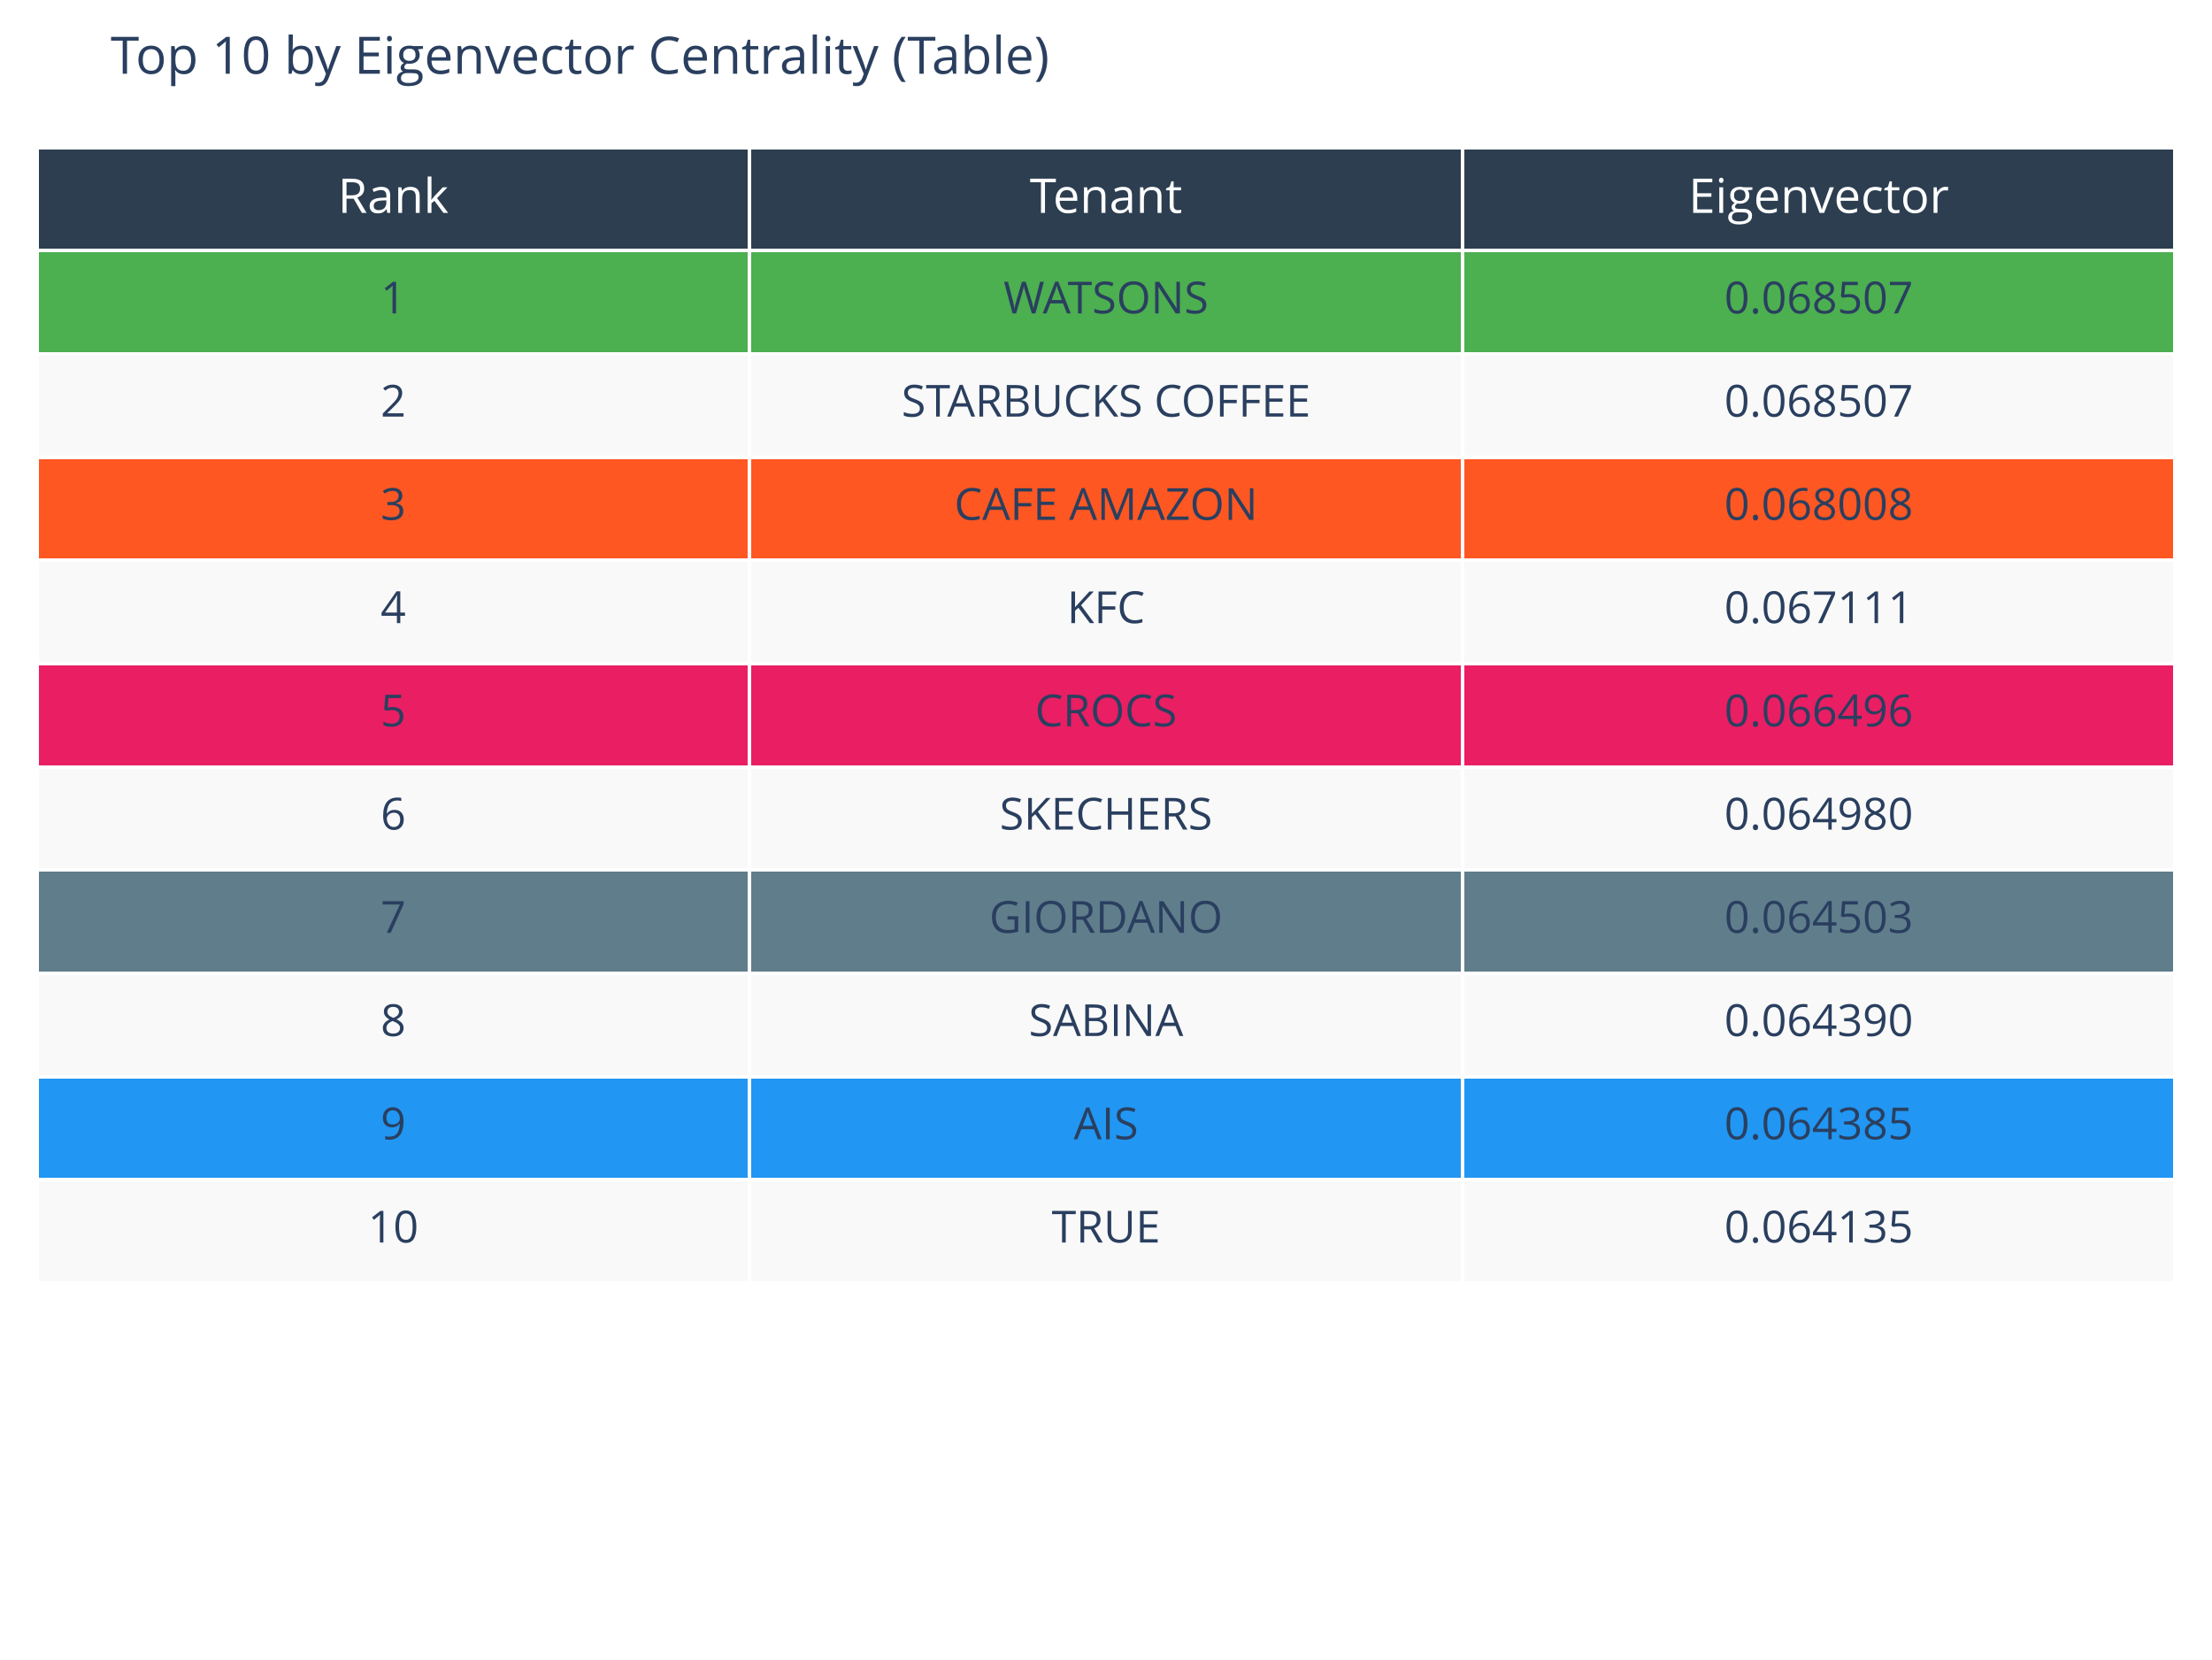
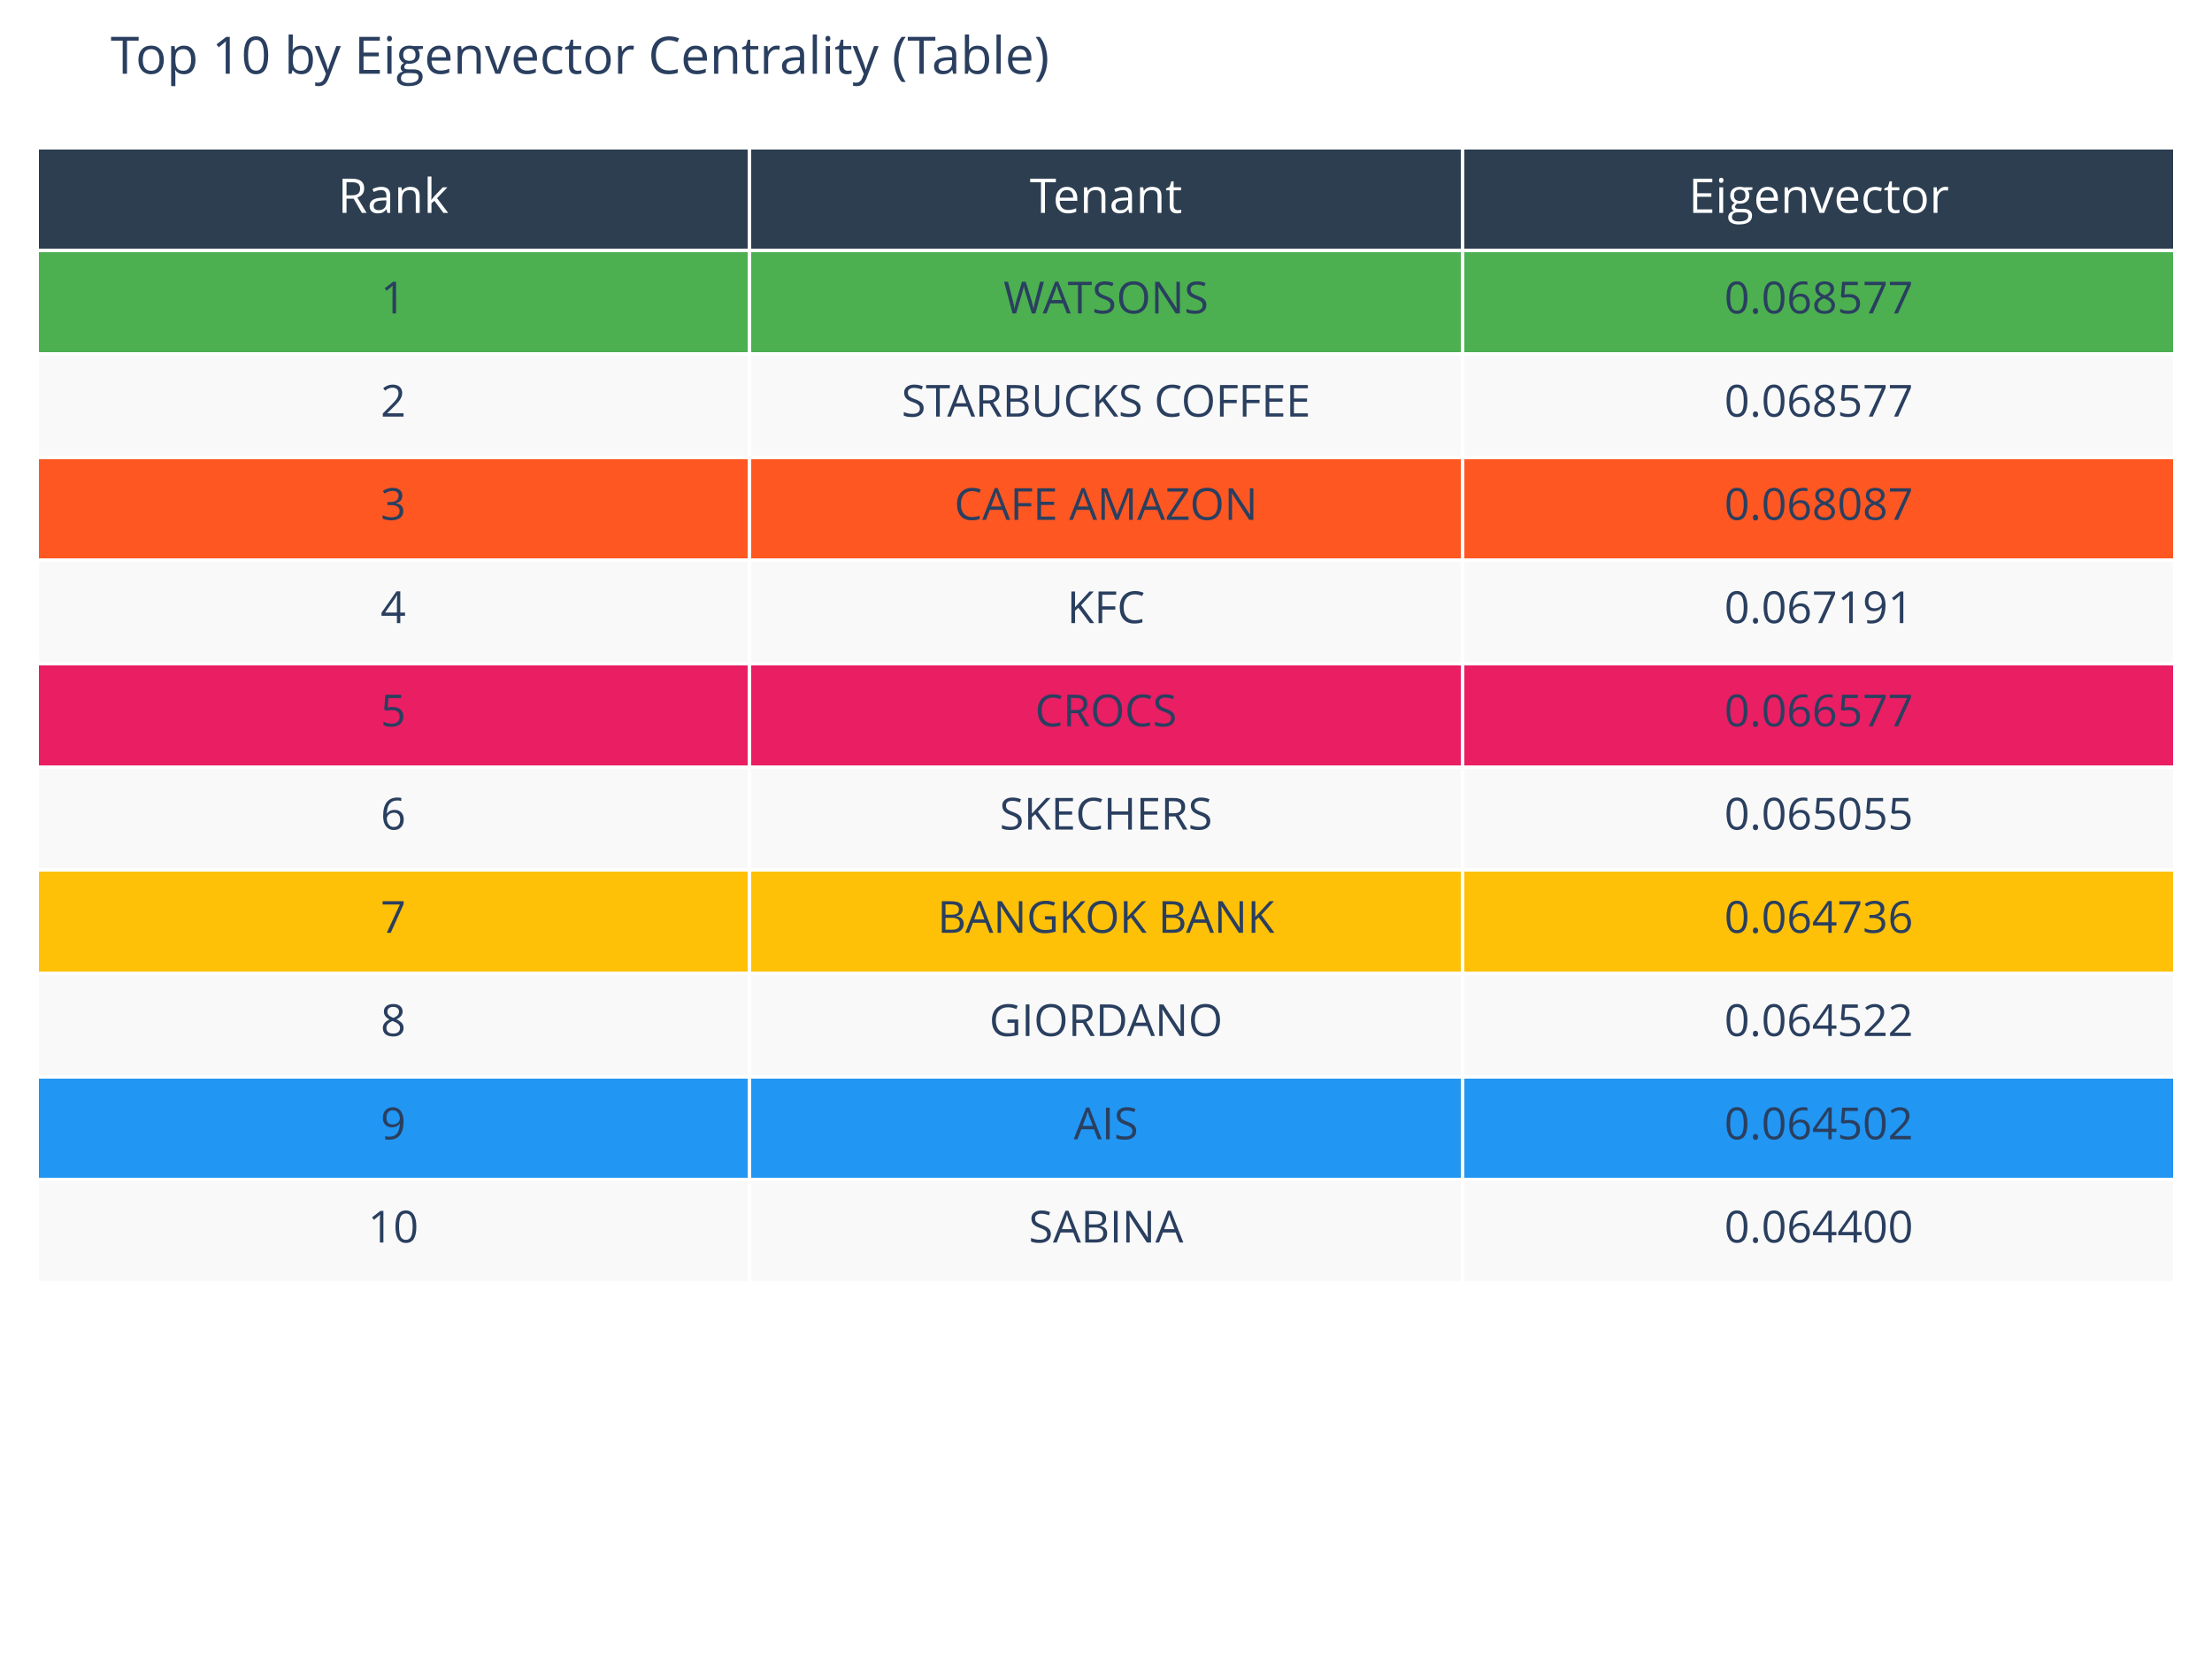
<svg xmlns="http://www.w3.org/2000/svg" class="main-svg" width="600" height="450" style="" viewBox="0 0 600 450">
  <rect x="0" y="0" width="600" height="450" style="fill: rgb(255, 255, 255); fill-opacity: 1;" />
-   <defs id="defs-daa85b">
+   <defs id="defs-6f3d94">
    <g class="clips" />
    <g class="gradients" />
    <g class="patterns" />
  </defs>
  <g class="bglayer" />
  <g class="layer-below">
    <g class="imagelayer" />
    <g class="shapelayer" />
  </g>
  <g class="cartesianlayer" />
  <g class="polarlayer" />
  <g class="smithlayer" />
  <g class="ternarylayer" />
  <g class="geolayer" />
  <g class="funnelarealayer" />
  <g class="pielayer" />
  <g class="iciclelayer" />
  <g class="treemaplayer" />
  <g class="sunburstlayer" />
  <g class="glimages" />
  <g class="table" overflow="visible" width="600" height="450" transform="" style="box-sizing: content-box; position: absolute; left: 0px; overflow: visible; shape-rendering: crispedges; pointer-events: all;">
-     <g class="table-control-view" transform="translate(10,40)" clip-path="url(#clipdaa85b_scrollAreaBottomClip_b26ce4true)" style="box-sizing: content-box;">
+     <g class="table-control-view" transform="translate(10,40)" clip-path="url(#clip6f3d94_scrollAreaBottomClip_edb0b7true)" style="box-sizing: content-box;">
      <rect class="scroll-background" fill="none" width="580" height="400" />
-       <g class="y-column" transform="" clip-path="url(#clipdaa85b_columnBoundaryClippath_b26ce4true_0)">
+       <g class="y-column" transform="" clip-path="url(#clip6f3d94_columnBoundaryClippath_edb0b7true_0)">
        <g class="column-block" id="cells1" transform="" style="cursor: default;">
          <g class="column-cells">
            <g class="column-cell" transform="translate(0,28)">
              <rect class="cell-rect" width="193.333" stroke-width="1" style="stroke: rgb(255, 255, 255); stroke-opacity: 1; fill: rgb(76, 175, 80); fill-opacity: 1;" height="28" />
              <g class="cell-text-holder" transform="translate(96.66667,8)" text-anchor="middle" style="shape-rendering: geometricprecision;">
                <text class="cell-text" dy="0.75em" style="cursor: auto; font-family: 'Open Sans', verdana, arial, sans-serif; font-size: 12px; fill: rgb(42, 63, 95); fill-opacity: 1;">1</text>
              </g>
            </g>
            <g class="column-cell" transform="translate(0,56)">
              <rect class="cell-rect" width="193.333" stroke-width="1" style="stroke: rgb(255, 255, 255); stroke-opacity: 1; fill: rgb(249, 249, 249); fill-opacity: 1;" height="28" />
              <g class="cell-text-holder" transform="translate(96.66667,8)" text-anchor="middle" style="shape-rendering: geometricprecision;">
                <text class="cell-text" dy="0.75em" style="cursor: auto; font-family: 'Open Sans', verdana, arial, sans-serif; font-size: 12px; fill: rgb(42, 63, 95); fill-opacity: 1;">2</text>
              </g>
            </g>
            <g class="column-cell" transform="translate(0,84)">
              <rect class="cell-rect" width="193.333" stroke-width="1" style="stroke: rgb(255, 255, 255); stroke-opacity: 1; fill: rgb(255, 87, 34); fill-opacity: 1;" height="28" />
              <g class="cell-text-holder" transform="translate(96.66667,8)" text-anchor="middle" style="shape-rendering: geometricprecision;">
                <text class="cell-text" dy="0.75em" style="cursor: auto; font-family: 'Open Sans', verdana, arial, sans-serif; font-size: 12px; fill: rgb(42, 63, 95); fill-opacity: 1;">3</text>
              </g>
            </g>
            <g class="column-cell" transform="translate(0,112)">
              <rect class="cell-rect" width="193.333" stroke-width="1" style="stroke: rgb(255, 255, 255); stroke-opacity: 1; fill: rgb(249, 249, 249); fill-opacity: 1;" height="28" />
              <g class="cell-text-holder" transform="translate(96.66667,8)" text-anchor="middle" style="shape-rendering: geometricprecision;">
                <text class="cell-text" dy="0.75em" style="cursor: auto; font-family: 'Open Sans', verdana, arial, sans-serif; font-size: 12px; fill: rgb(42, 63, 95); fill-opacity: 1;">4</text>
              </g>
            </g>
            <g class="column-cell" transform="translate(0,140)">
              <rect class="cell-rect" width="193.333" stroke-width="1" style="stroke: rgb(255, 255, 255); stroke-opacity: 1; fill: rgb(233, 30, 99); fill-opacity: 1;" height="28" />
              <g class="cell-text-holder" transform="translate(96.66667,8)" text-anchor="middle" style="shape-rendering: geometricprecision;">
                <text class="cell-text" dy="0.75em" style="cursor: auto; font-family: 'Open Sans', verdana, arial, sans-serif; font-size: 12px; fill: rgb(42, 63, 95); fill-opacity: 1;">5</text>
              </g>
            </g>
            <g class="column-cell" transform="translate(0,168)">
              <rect class="cell-rect" width="193.333" stroke-width="1" style="stroke: rgb(255, 255, 255); stroke-opacity: 1; fill: rgb(249, 249, 249); fill-opacity: 1;" height="28" />
              <g class="cell-text-holder" transform="translate(96.66667,8)" text-anchor="middle" style="shape-rendering: geometricprecision;">
                <text class="cell-text" dy="0.75em" style="cursor: auto; font-family: 'Open Sans', verdana, arial, sans-serif; font-size: 12px; fill: rgb(42, 63, 95); fill-opacity: 1;">6</text>
              </g>
            </g>
            <g class="column-cell" transform="translate(0,196)">
-               <rect class="cell-rect" width="193.333" stroke-width="1" style="stroke: rgb(255, 255, 255); stroke-opacity: 1; fill: rgb(96, 125, 139); fill-opacity: 1;" height="28" />
+               <rect class="cell-rect" width="193.333" stroke-width="1" style="stroke: rgb(255, 255, 255); stroke-opacity: 1; fill: rgb(255, 193, 7); fill-opacity: 1;" height="28" />
              <g class="cell-text-holder" transform="translate(96.66667,8)" text-anchor="middle" style="shape-rendering: geometricprecision;">
                <text class="cell-text" dy="0.75em" style="cursor: auto; font-family: 'Open Sans', verdana, arial, sans-serif; font-size: 12px; fill: rgb(42, 63, 95); fill-opacity: 1;">7</text>
              </g>
            </g>
            <g class="column-cell" transform="translate(0,224)">
              <rect class="cell-rect" width="193.333" stroke-width="1" style="stroke: rgb(255, 255, 255); stroke-opacity: 1; fill: rgb(249, 249, 249); fill-opacity: 1;" height="28" />
              <g class="cell-text-holder" transform="translate(96.66667,8)" text-anchor="middle" style="shape-rendering: geometricprecision;">
                <text class="cell-text" dy="0.75em" style="cursor: auto; font-family: 'Open Sans', verdana, arial, sans-serif; font-size: 12px; fill: rgb(42, 63, 95); fill-opacity: 1;">8</text>
              </g>
            </g>
            <g class="column-cell" transform="translate(0,252)">
              <rect class="cell-rect" width="193.333" stroke-width="1" style="stroke: rgb(255, 255, 255); stroke-opacity: 1; fill: rgb(33, 150, 243); fill-opacity: 1;" height="28" />
              <g class="cell-text-holder" transform="translate(96.66667,8)" text-anchor="middle" style="shape-rendering: geometricprecision;">
                <text class="cell-text" dy="0.75em" style="cursor: auto; font-family: 'Open Sans', verdana, arial, sans-serif; font-size: 12px; fill: rgb(42, 63, 95); fill-opacity: 1;">9</text>
              </g>
            </g>
            <g class="column-cell" transform="translate(0,280)">
              <rect class="cell-rect" width="193.333" stroke-width="1" style="stroke: rgb(255, 255, 255); stroke-opacity: 1; fill: rgb(249, 249, 249); fill-opacity: 1;" height="28" />
              <g class="cell-text-holder" transform="translate(96.66667,8)" text-anchor="middle" style="shape-rendering: geometricprecision;">
                <text class="cell-text" dy="0.75em" style="cursor: auto; font-family: 'Open Sans', verdana, arial, sans-serif; font-size: 12px; fill: rgb(42, 63, 95); fill-opacity: 1;">10</text>
              </g>
            </g>
          </g>
        </g>
        <g class="column-block" id="cells2" transform="" style="cursor: default;">
          <g class="column-cells" />
        </g>
        <g class="column-block" id="header" style="cursor: ew-resize;">
          <g class="column-cells">
            <g class="column-cell" transform="">
              <rect class="cell-rect" width="193.333" stroke-width="1" height="28" style="stroke: rgb(255, 255, 255); stroke-opacity: 1; fill: rgb(44, 62, 80); fill-opacity: 1;" />
              <g class="cell-text-holder" transform="translate(96.66667,8)" text-anchor="middle" style="shape-rendering: geometricprecision;">
                <text class="cell-text" dy="0.75em" style="cursor: auto; font-family: 'Open Sans', verdana, arial, sans-serif; font-size: 13px; fill: rgb(255, 255, 255); fill-opacity: 1;">Rank</text>
              </g>
            </g>
          </g>
        </g>
        <g class="column-boundary" />
-         <clipPath class="column-boundary-clippath" id="clipdaa85b_columnBoundaryClippath_b26ce4true_0">
+         <clipPath class="column-boundary-clippath" id="clip6f3d94_columnBoundaryClippath_edb0b7true_0">
          <rect class="column-boundary-rect" fill="none" width="195.333" height="407" x="-1" y="-1" />
        </clipPath>
      </g>
-       <g class="y-column" transform="translate(193.3333,0)" clip-path="url(#clipdaa85b_columnBoundaryClippath_b26ce4true_1)">
+       <g class="y-column" transform="translate(193.3333,0)" clip-path="url(#clip6f3d94_columnBoundaryClippath_edb0b7true_1)">
        <g class="column-block" id="cells1" transform="" style="cursor: default;">
          <g class="column-cells">
            <g class="column-cell" transform="translate(0,28)">
              <rect class="cell-rect" width="193.333" stroke-width="1" style="stroke: rgb(255, 255, 255); stroke-opacity: 1; fill: rgb(76, 175, 80); fill-opacity: 1;" height="28" />
              <g class="cell-text-holder" transform="translate(96.66667,8)" text-anchor="middle" style="shape-rendering: geometricprecision;">
                <text class="cell-text" dy="0.75em" style="cursor: auto; font-family: 'Open Sans', verdana, arial, sans-serif; font-size: 12px; fill: rgb(42, 63, 95); fill-opacity: 1;">WATSONS</text>
              </g>
            </g>
            <g class="column-cell" transform="translate(0,56)">
              <rect class="cell-rect" width="193.333" stroke-width="1" style="stroke: rgb(255, 255, 255); stroke-opacity: 1; fill: rgb(249, 249, 249); fill-opacity: 1;" height="28" />
              <g class="cell-text-holder" transform="translate(96.66667,8)" text-anchor="middle" style="shape-rendering: geometricprecision;">
                <text class="cell-text" dy="0.75em" x="0" y="0" style="cursor: auto; font-family: 'Open Sans', verdana, arial, sans-serif; font-size: 12px; fill: rgb(42, 63, 95); fill-opacity: 1; white-space: pre;">STARBUCKS COFFEE</text>
              </g>
            </g>
            <g class="column-cell" transform="translate(0,84)">
              <rect class="cell-rect" width="193.333" stroke-width="1" style="stroke: rgb(255, 255, 255); stroke-opacity: 1; fill: rgb(255, 87, 34); fill-opacity: 1;" height="28" />
              <g class="cell-text-holder" transform="translate(96.66667,8)" text-anchor="middle" style="shape-rendering: geometricprecision;">
                <text class="cell-text" dy="0.75em" x="0" y="0" style="cursor: auto; font-family: 'Open Sans', verdana, arial, sans-serif; font-size: 12px; fill: rgb(42, 63, 95); fill-opacity: 1; white-space: pre;">CAFE AMAZON</text>
              </g>
            </g>
            <g class="column-cell" transform="translate(0,112)">
              <rect class="cell-rect" width="193.333" stroke-width="1" style="stroke: rgb(255, 255, 255); stroke-opacity: 1; fill: rgb(249, 249, 249); fill-opacity: 1;" height="28" />
              <g class="cell-text-holder" transform="translate(96.66667,8)" text-anchor="middle" style="shape-rendering: geometricprecision;">
                <text class="cell-text" dy="0.75em" style="cursor: auto; font-family: 'Open Sans', verdana, arial, sans-serif; font-size: 12px; fill: rgb(42, 63, 95); fill-opacity: 1;">KFC</text>
              </g>
            </g>
            <g class="column-cell" transform="translate(0,140)">
              <rect class="cell-rect" width="193.333" stroke-width="1" style="stroke: rgb(255, 255, 255); stroke-opacity: 1; fill: rgb(233, 30, 99); fill-opacity: 1;" height="28" />
              <g class="cell-text-holder" transform="translate(96.66667,8)" text-anchor="middle" style="shape-rendering: geometricprecision;">
                <text class="cell-text" dy="0.75em" style="cursor: auto; font-family: 'Open Sans', verdana, arial, sans-serif; font-size: 12px; fill: rgb(42, 63, 95); fill-opacity: 1;">CROCS</text>
              </g>
            </g>
            <g class="column-cell" transform="translate(0,168)">
              <rect class="cell-rect" width="193.333" stroke-width="1" style="stroke: rgb(255, 255, 255); stroke-opacity: 1; fill: rgb(249, 249, 249); fill-opacity: 1;" height="28" />
              <g class="cell-text-holder" transform="translate(96.66667,8)" text-anchor="middle" style="shape-rendering: geometricprecision;">
                <text class="cell-text" dy="0.75em" style="cursor: auto; font-family: 'Open Sans', verdana, arial, sans-serif; font-size: 12px; fill: rgb(42, 63, 95); fill-opacity: 1;">SKECHERS</text>
              </g>
            </g>
            <g class="column-cell" transform="translate(0,196)">
-               <rect class="cell-rect" width="193.333" stroke-width="1" style="stroke: rgb(255, 255, 255); stroke-opacity: 1; fill: rgb(96, 125, 139); fill-opacity: 1;" height="28" />
+               <rect class="cell-rect" width="193.333" stroke-width="1" style="stroke: rgb(255, 255, 255); stroke-opacity: 1; fill: rgb(255, 193, 7); fill-opacity: 1;" height="28" />
+               <g class="cell-text-holder" transform="translate(96.66667,8)" text-anchor="middle" style="shape-rendering: geometricprecision;">
+                 <text class="cell-text" dy="0.75em" x="0" y="0" style="cursor: auto; font-family: 'Open Sans', verdana, arial, sans-serif; font-size: 12px; fill: rgb(42, 63, 95); fill-opacity: 1; white-space: pre;">BANGKOK BANK</text>
+               </g>
+             </g>
+             <g class="column-cell" transform="translate(0,224)">
+               <rect class="cell-rect" width="193.333" stroke-width="1" style="stroke: rgb(255, 255, 255); stroke-opacity: 1; fill: rgb(249, 249, 249); fill-opacity: 1;" height="28" />
              <g class="cell-text-holder" transform="translate(96.66667,8)" text-anchor="middle" style="shape-rendering: geometricprecision;">
                <text class="cell-text" dy="0.75em" style="cursor: auto; font-family: 'Open Sans', verdana, arial, sans-serif; font-size: 12px; fill: rgb(42, 63, 95); fill-opacity: 1;">GIORDANO</text>
-               </g>
-             </g>
-             <g class="column-cell" transform="translate(0,224)">
-               <rect class="cell-rect" width="193.333" stroke-width="1" style="stroke: rgb(255, 255, 255); stroke-opacity: 1; fill: rgb(249, 249, 249); fill-opacity: 1;" height="28" />
-               <g class="cell-text-holder" transform="translate(96.66667,8)" text-anchor="middle" style="shape-rendering: geometricprecision;">
-                 <text class="cell-text" dy="0.75em" style="cursor: auto; font-family: 'Open Sans', verdana, arial, sans-serif; font-size: 12px; fill: rgb(42, 63, 95); fill-opacity: 1;">SABINA</text>
              </g>
            </g>
            <g class="column-cell" transform="translate(0,252)">
              <rect class="cell-rect" width="193.333" stroke-width="1" style="stroke: rgb(255, 255, 255); stroke-opacity: 1; fill: rgb(33, 150, 243); fill-opacity: 1;" height="28" />
              <g class="cell-text-holder" transform="translate(96.66667,8)" text-anchor="middle" style="shape-rendering: geometricprecision;">
                <text class="cell-text" dy="0.75em" style="cursor: auto; font-family: 'Open Sans', verdana, arial, sans-serif; font-size: 12px; fill: rgb(42, 63, 95); fill-opacity: 1;">AIS</text>
              </g>
            </g>
            <g class="column-cell" transform="translate(0,280)">
              <rect class="cell-rect" width="193.333" stroke-width="1" style="stroke: rgb(255, 255, 255); stroke-opacity: 1; fill: rgb(249, 249, 249); fill-opacity: 1;" height="28" />
              <g class="cell-text-holder" transform="translate(96.66667,8)" text-anchor="middle" style="shape-rendering: geometricprecision;">
-                 <text class="cell-text" dy="0.75em" style="cursor: auto; font-family: 'Open Sans', verdana, arial, sans-serif; font-size: 12px; fill: rgb(42, 63, 95); fill-opacity: 1;">TRUE</text>
+                 <text class="cell-text" dy="0.75em" style="cursor: auto; font-family: 'Open Sans', verdana, arial, sans-serif; font-size: 12px; fill: rgb(42, 63, 95); fill-opacity: 1;">SABINA</text>
              </g>
            </g>
          </g>
        </g>
        <g class="column-block" id="cells2" transform="" style="cursor: default;">
          <g class="column-cells" />
        </g>
        <g class="column-block" id="header" style="cursor: ew-resize;">
          <g class="column-cells">
            <g class="column-cell" transform="">
              <rect class="cell-rect" width="193.333" stroke-width="1" height="28" style="stroke: rgb(255, 255, 255); stroke-opacity: 1; fill: rgb(44, 62, 80); fill-opacity: 1;" />
              <g class="cell-text-holder" transform="translate(96.66667,8)" text-anchor="middle" style="shape-rendering: geometricprecision;">
                <text class="cell-text" dy="0.75em" style="cursor: auto; font-family: 'Open Sans', verdana, arial, sans-serif; font-size: 13px; fill: rgb(255, 255, 255); fill-opacity: 1;">Tenant</text>
              </g>
            </g>
          </g>
        </g>
        <g class="column-boundary" />
-         <clipPath class="column-boundary-clippath" id="clipdaa85b_columnBoundaryClippath_b26ce4true_1">
+         <clipPath class="column-boundary-clippath" id="clip6f3d94_columnBoundaryClippath_edb0b7true_1">
          <rect class="column-boundary-rect" fill="none" width="195.333" height="407" x="-1" y="-1" />
        </clipPath>
      </g>
-       <g class="y-column" transform="translate(386.6667,0)" clip-path="url(#clipdaa85b_columnBoundaryClippath_b26ce4true_2)">
+       <g class="y-column" transform="translate(386.6667,0)" clip-path="url(#clip6f3d94_columnBoundaryClippath_edb0b7true_2)">
        <g class="column-block" id="cells1" transform="" style="cursor: default;">
          <g class="column-cells">
            <g class="column-cell" transform="translate(0,28)">
              <rect class="cell-rect" width="193.333" stroke-width="1" style="stroke: rgb(255, 255, 255); stroke-opacity: 1; fill: rgb(76, 175, 80); fill-opacity: 1;" height="28" />
              <g class="cell-text-holder" transform="translate(96.66667,8)" text-anchor="middle" style="shape-rendering: geometricprecision;">
-                 <text class="cell-text" dy="0.75em" style="cursor: auto; font-family: 'Open Sans', verdana, arial, sans-serif; font-size: 12px; fill: rgb(42, 63, 95); fill-opacity: 1;">0.068507</text>
+                 <text class="cell-text" dy="0.75em" style="cursor: auto; font-family: 'Open Sans', verdana, arial, sans-serif; font-size: 12px; fill: rgb(42, 63, 95); fill-opacity: 1;">0.068577</text>
              </g>
            </g>
            <g class="column-cell" transform="translate(0,56)">
              <rect class="cell-rect" width="193.333" stroke-width="1" style="stroke: rgb(255, 255, 255); stroke-opacity: 1; fill: rgb(249, 249, 249); fill-opacity: 1;" height="28" />
              <g class="cell-text-holder" transform="translate(96.66667,8)" text-anchor="middle" style="shape-rendering: geometricprecision;">
-                 <text class="cell-text" dy="0.75em" style="cursor: auto; font-family: 'Open Sans', verdana, arial, sans-serif; font-size: 12px; fill: rgb(42, 63, 95); fill-opacity: 1;">0.068507</text>
+                 <text class="cell-text" dy="0.75em" style="cursor: auto; font-family: 'Open Sans', verdana, arial, sans-serif; font-size: 12px; fill: rgb(42, 63, 95); fill-opacity: 1;">0.068577</text>
              </g>
            </g>
            <g class="column-cell" transform="translate(0,84)">
              <rect class="cell-rect" width="193.333" stroke-width="1" style="stroke: rgb(255, 255, 255); stroke-opacity: 1; fill: rgb(255, 87, 34); fill-opacity: 1;" height="28" />
              <g class="cell-text-holder" transform="translate(96.66667,8)" text-anchor="middle" style="shape-rendering: geometricprecision;">
-                 <text class="cell-text" dy="0.75em" style="cursor: auto; font-family: 'Open Sans', verdana, arial, sans-serif; font-size: 12px; fill: rgb(42, 63, 95); fill-opacity: 1;">0.068008</text>
+                 <text class="cell-text" dy="0.75em" style="cursor: auto; font-family: 'Open Sans', verdana, arial, sans-serif; font-size: 12px; fill: rgb(42, 63, 95); fill-opacity: 1;">0.068087</text>
              </g>
            </g>
            <g class="column-cell" transform="translate(0,112)">
              <rect class="cell-rect" width="193.333" stroke-width="1" style="stroke: rgb(255, 255, 255); stroke-opacity: 1; fill: rgb(249, 249, 249); fill-opacity: 1;" height="28" />
              <g class="cell-text-holder" transform="translate(96.66667,8)" text-anchor="middle" style="shape-rendering: geometricprecision;">
-                 <text class="cell-text" dy="0.75em" style="cursor: auto; font-family: 'Open Sans', verdana, arial, sans-serif; font-size: 12px; fill: rgb(42, 63, 95); fill-opacity: 1;">0.067111</text>
+                 <text class="cell-text" dy="0.75em" style="cursor: auto; font-family: 'Open Sans', verdana, arial, sans-serif; font-size: 12px; fill: rgb(42, 63, 95); fill-opacity: 1;">0.067191</text>
              </g>
            </g>
            <g class="column-cell" transform="translate(0,140)">
              <rect class="cell-rect" width="193.333" stroke-width="1" style="stroke: rgb(255, 255, 255); stroke-opacity: 1; fill: rgb(233, 30, 99); fill-opacity: 1;" height="28" />
              <g class="cell-text-holder" transform="translate(96.66667,8)" text-anchor="middle" style="shape-rendering: geometricprecision;">
-                 <text class="cell-text" dy="0.75em" style="cursor: auto; font-family: 'Open Sans', verdana, arial, sans-serif; font-size: 12px; fill: rgb(42, 63, 95); fill-opacity: 1;">0.066496</text>
+                 <text class="cell-text" dy="0.75em" style="cursor: auto; font-family: 'Open Sans', verdana, arial, sans-serif; font-size: 12px; fill: rgb(42, 63, 95); fill-opacity: 1;">0.066577</text>
              </g>
            </g>
            <g class="column-cell" transform="translate(0,168)">
              <rect class="cell-rect" width="193.333" stroke-width="1" style="stroke: rgb(255, 255, 255); stroke-opacity: 1; fill: rgb(249, 249, 249); fill-opacity: 1;" height="28" />
              <g class="cell-text-holder" transform="translate(96.66667,8)" text-anchor="middle" style="shape-rendering: geometricprecision;">
-                 <text class="cell-text" dy="0.75em" style="cursor: auto; font-family: 'Open Sans', verdana, arial, sans-serif; font-size: 12px; fill: rgb(42, 63, 95); fill-opacity: 1;">0.064980</text>
+                 <text class="cell-text" dy="0.75em" style="cursor: auto; font-family: 'Open Sans', verdana, arial, sans-serif; font-size: 12px; fill: rgb(42, 63, 95); fill-opacity: 1;">0.065055</text>
              </g>
            </g>
            <g class="column-cell" transform="translate(0,196)">
-               <rect class="cell-rect" width="193.333" stroke-width="1" style="stroke: rgb(255, 255, 255); stroke-opacity: 1; fill: rgb(96, 125, 139); fill-opacity: 1;" height="28" />
-               <g class="cell-text-holder" transform="translate(96.66667,8)" text-anchor="middle" style="shape-rendering: geometricprecision;">
-                 <text class="cell-text" dy="0.75em" style="cursor: auto; font-family: 'Open Sans', verdana, arial, sans-serif; font-size: 12px; fill: rgb(42, 63, 95); fill-opacity: 1;">0.064503</text>
+               <rect class="cell-rect" width="193.333" stroke-width="1" style="stroke: rgb(255, 255, 255); stroke-opacity: 1; fill: rgb(255, 193, 7); fill-opacity: 1;" height="28" />
+               <g class="cell-text-holder" transform="translate(96.66667,8)" text-anchor="middle" style="shape-rendering: geometricprecision;">
+                 <text class="cell-text" dy="0.75em" style="cursor: auto; font-family: 'Open Sans', verdana, arial, sans-serif; font-size: 12px; fill: rgb(42, 63, 95); fill-opacity: 1;">0.064736</text>
              </g>
            </g>
            <g class="column-cell" transform="translate(0,224)">
              <rect class="cell-rect" width="193.333" stroke-width="1" style="stroke: rgb(255, 255, 255); stroke-opacity: 1; fill: rgb(249, 249, 249); fill-opacity: 1;" height="28" />
              <g class="cell-text-holder" transform="translate(96.66667,8)" text-anchor="middle" style="shape-rendering: geometricprecision;">
-                 <text class="cell-text" dy="0.75em" style="cursor: auto; font-family: 'Open Sans', verdana, arial, sans-serif; font-size: 12px; fill: rgb(42, 63, 95); fill-opacity: 1;">0.064390</text>
+                 <text class="cell-text" dy="0.75em" style="cursor: auto; font-family: 'Open Sans', verdana, arial, sans-serif; font-size: 12px; fill: rgb(42, 63, 95); fill-opacity: 1;">0.064522</text>
              </g>
            </g>
            <g class="column-cell" transform="translate(0,252)">
              <rect class="cell-rect" width="193.333" stroke-width="1" style="stroke: rgb(255, 255, 255); stroke-opacity: 1; fill: rgb(33, 150, 243); fill-opacity: 1;" height="28" />
              <g class="cell-text-holder" transform="translate(96.66667,8)" text-anchor="middle" style="shape-rendering: geometricprecision;">
-                 <text class="cell-text" dy="0.75em" style="cursor: auto; font-family: 'Open Sans', verdana, arial, sans-serif; font-size: 12px; fill: rgb(42, 63, 95); fill-opacity: 1;">0.064385</text>
+                 <text class="cell-text" dy="0.75em" style="cursor: auto; font-family: 'Open Sans', verdana, arial, sans-serif; font-size: 12px; fill: rgb(42, 63, 95); fill-opacity: 1;">0.064502</text>
              </g>
            </g>
            <g class="column-cell" transform="translate(0,280)">
              <rect class="cell-rect" width="193.333" stroke-width="1" style="stroke: rgb(255, 255, 255); stroke-opacity: 1; fill: rgb(249, 249, 249); fill-opacity: 1;" height="28" />
              <g class="cell-text-holder" transform="translate(96.66667,8)" text-anchor="middle" style="shape-rendering: geometricprecision;">
-                 <text class="cell-text" dy="0.75em" style="cursor: auto; font-family: 'Open Sans', verdana, arial, sans-serif; font-size: 12px; fill: rgb(42, 63, 95); fill-opacity: 1;">0.064135</text>
+                 <text class="cell-text" dy="0.75em" style="cursor: auto; font-family: 'Open Sans', verdana, arial, sans-serif; font-size: 12px; fill: rgb(42, 63, 95); fill-opacity: 1;">0.064400</text>
              </g>
            </g>
          </g>
        </g>
        <g class="column-block" id="cells2" transform="" style="cursor: default;">
          <g class="column-cells" />
        </g>
        <g class="column-block" id="header" style="cursor: ew-resize;">
          <g class="column-cells">
            <g class="column-cell" transform="">
              <rect class="cell-rect" width="193.333" stroke-width="1" height="28" style="stroke: rgb(255, 255, 255); stroke-opacity: 1; fill: rgb(44, 62, 80); fill-opacity: 1;" />
              <g class="cell-text-holder" transform="translate(96.66667,8)" text-anchor="middle" style="shape-rendering: geometricprecision;">
                <text class="cell-text" dy="0.75em" style="cursor: auto; font-family: 'Open Sans', verdana, arial, sans-serif; font-size: 13px; fill: rgb(255, 255, 255); fill-opacity: 1;">Eigenvector</text>
              </g>
            </g>
          </g>
        </g>
        <g class="column-boundary" />
-         <clipPath class="column-boundary-clippath" id="clipdaa85b_columnBoundaryClippath_b26ce4true_2">
+         <clipPath class="column-boundary-clippath" id="clip6f3d94_columnBoundaryClippath_edb0b7true_2">
          <rect class="column-boundary-rect" fill="none" width="195.333" height="407" x="-1" y="-1" />
        </clipPath>
      </g>
-       <clipPath class="scroll-area-clip" id="clipdaa85b_scrollAreaBottomClip_b26ce4true">
+       <clipPath class="scroll-area-clip" id="clip6f3d94_scrollAreaBottomClip_edb0b7true">
        <rect class="scroll-area-clip-rect" x="-45" y="-5" fill="none" width="670" height="405" />
      </clipPath>
    </g>
  </g>
-   <defs id="topdefs-daa85b">
+   <defs id="topdefs-6f3d94">
    <g class="clips" />
  </defs>
  <g class="layer-above">
    <g class="imagelayer" />
    <g class="shapelayer" />
  </g>
  <g class="infolayer">
    <g class="g-gtitle">
      <text class="gtitle" x="30" y="20" text-anchor="start" dy="0em" style="opacity: 1; font-family: 'Open Sans', verdana, arial, sans-serif; font-size: 14px; fill: rgb(42, 63, 95); fill-opacity: 1; white-space: pre;">Top 10 by Eigenvector Centrality (Table)</text>
    </g>
  </g>
</svg>
